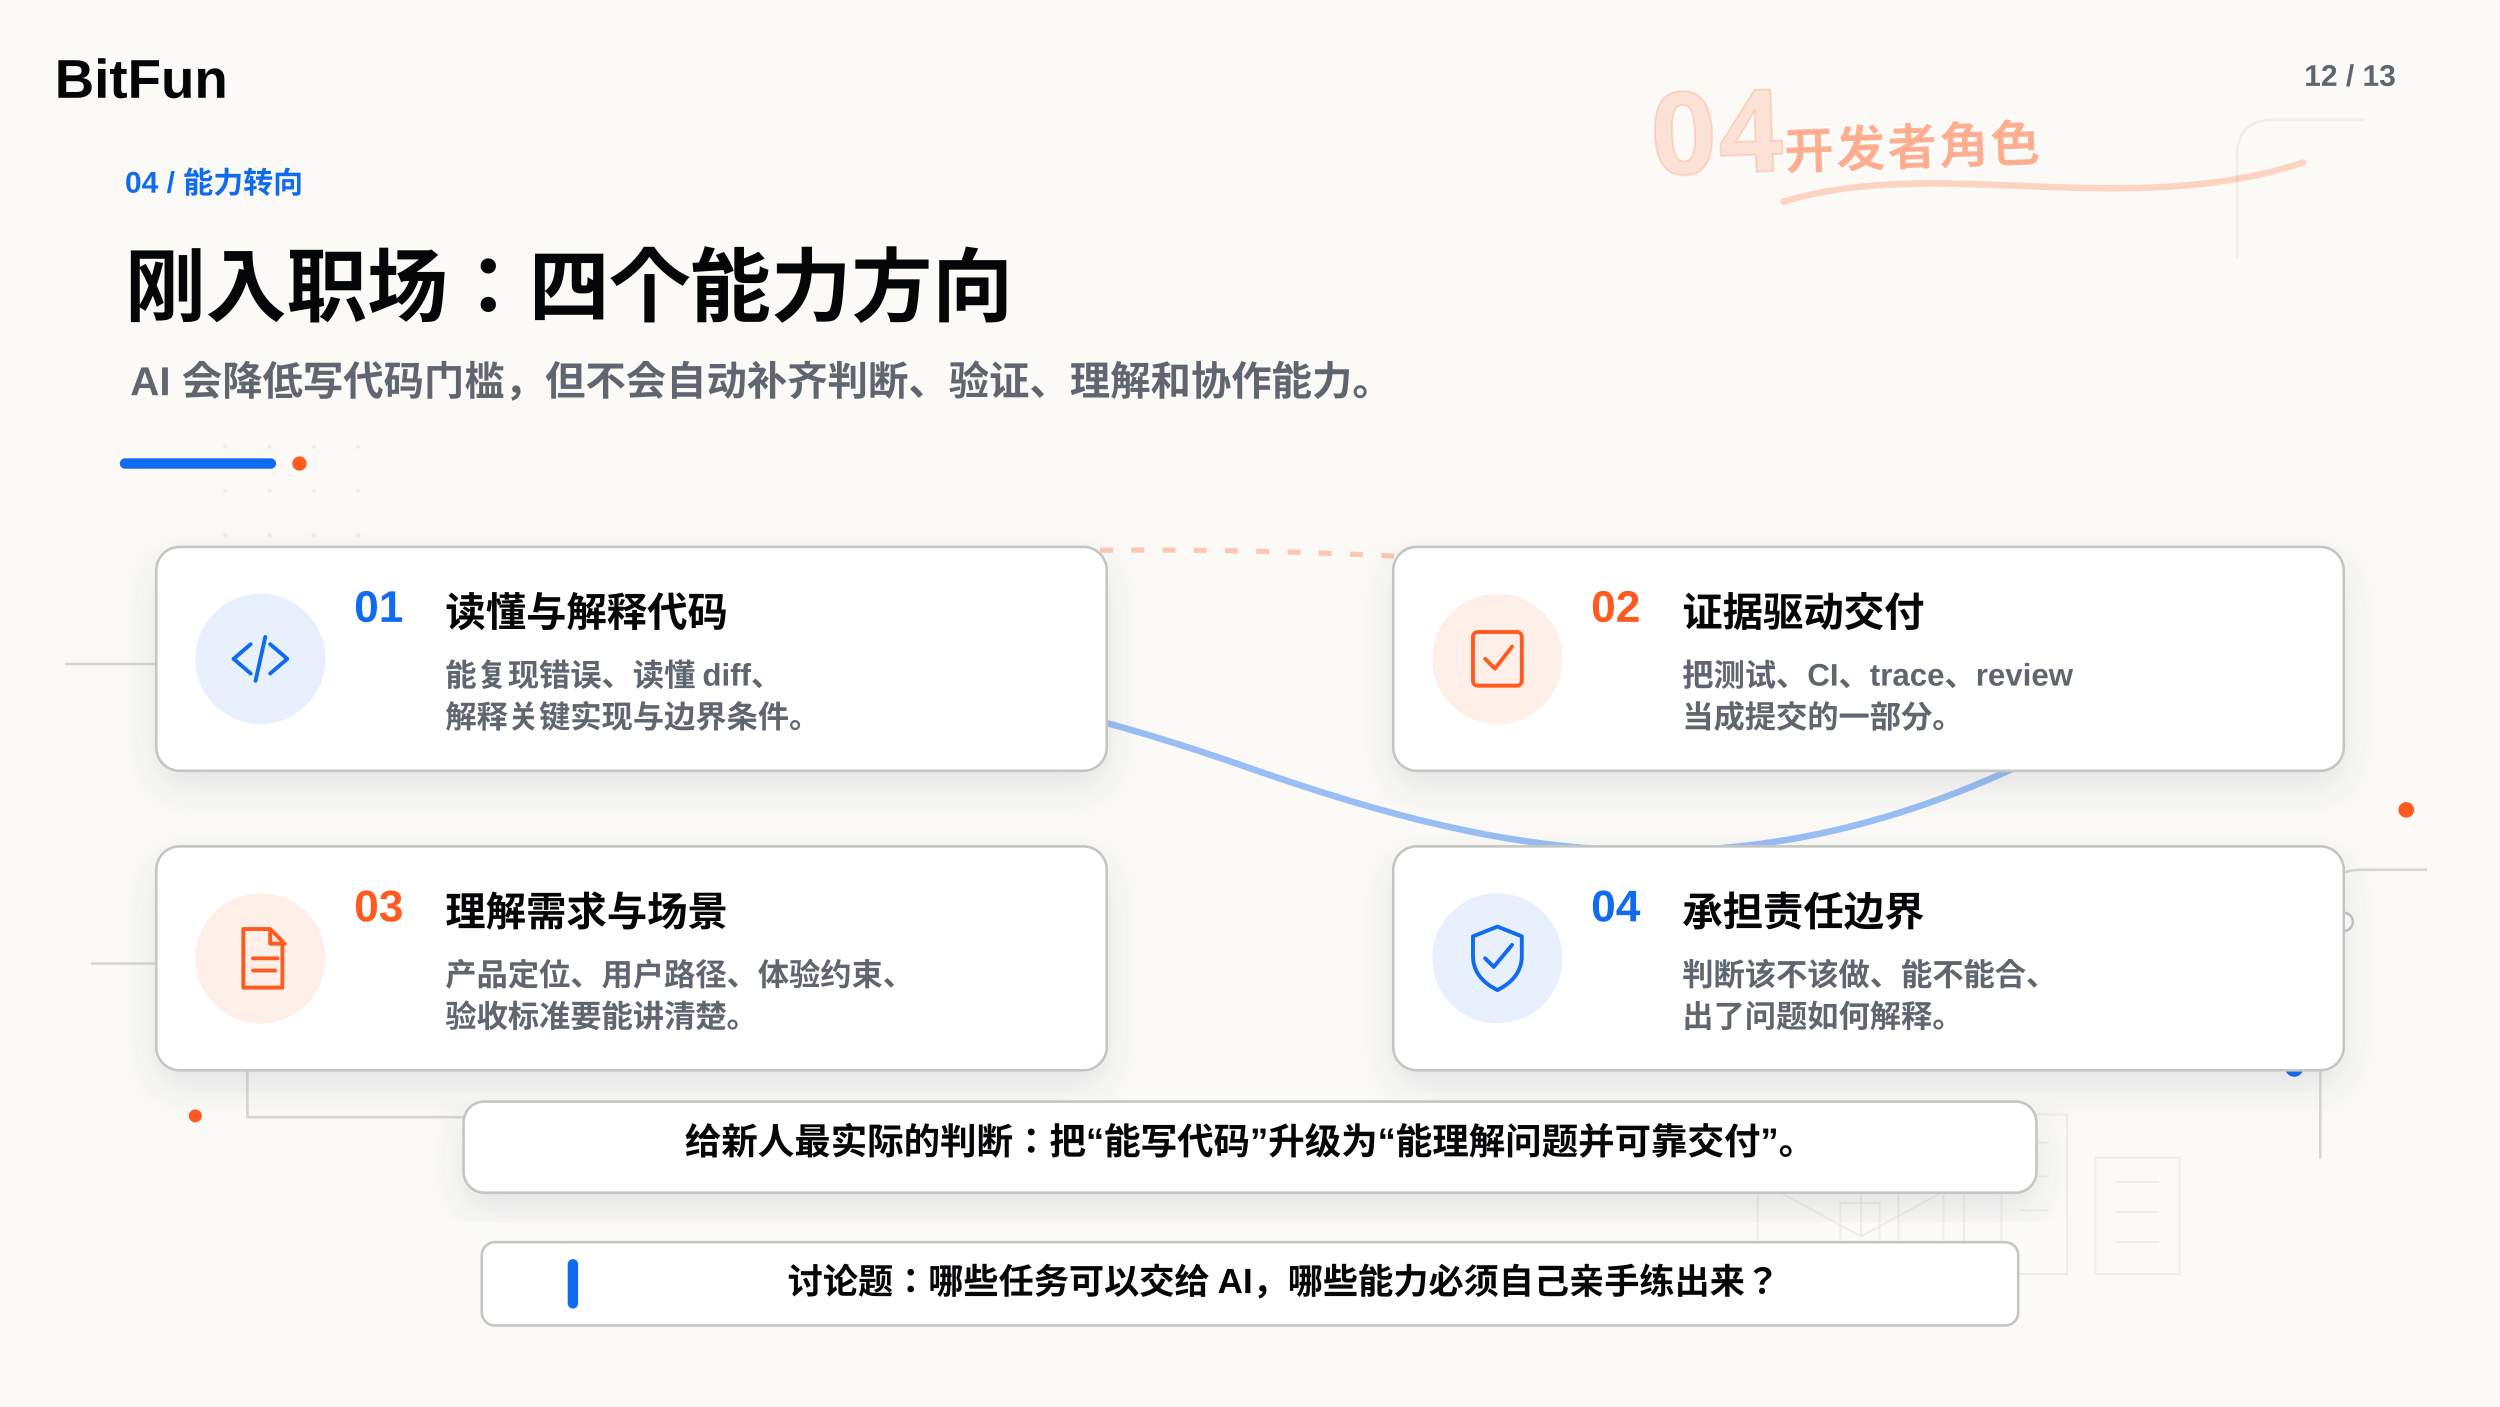
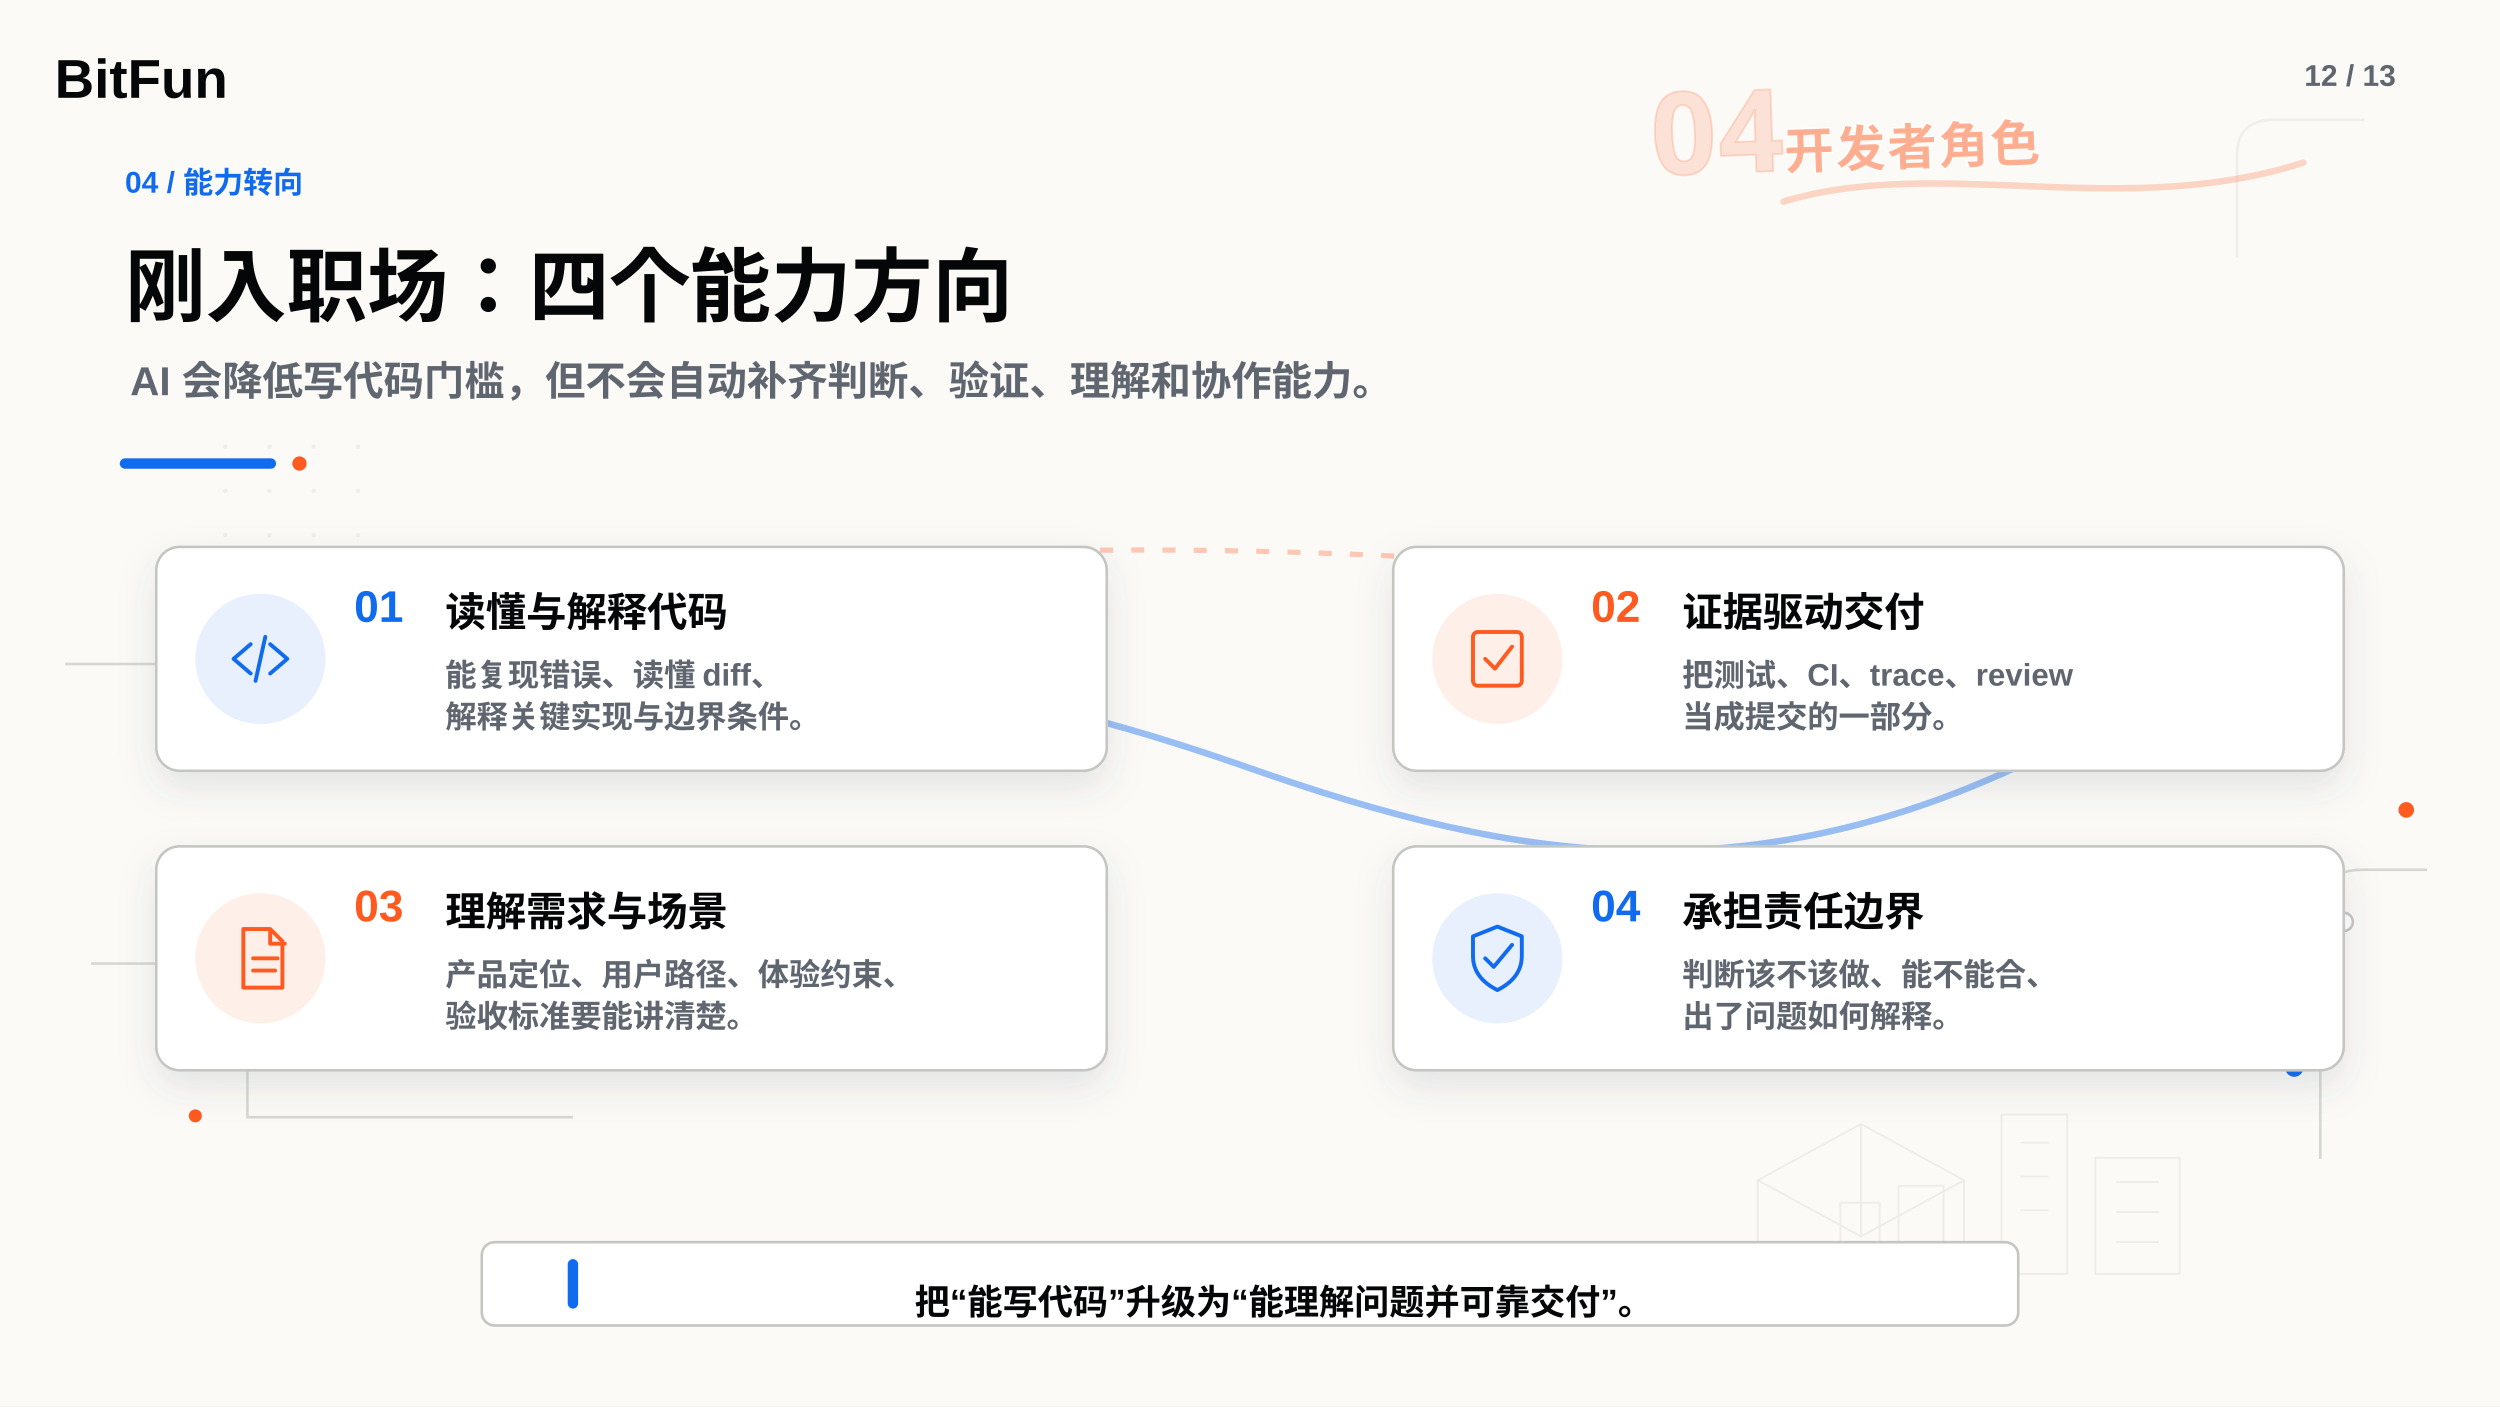
<svg xmlns="http://www.w3.org/2000/svg" width="1920" height="1080" viewBox="0 0 1920 1080">
  <defs>
    <pattern id="lightDots" width="34" height="34" patternUnits="userSpaceOnUse">
      <circle cx="3" cy="3" r="1.7" fill="#C4C6C1" opacity="0.55" />
    </pattern>
    <filter id="paperShadow" x="-18%" y="-18%" width="136%" height="150%">
      <feDropShadow dx="0" dy="12" stdDeviation="14" flood-color="#4B5563" flood-opacity="0.13" />
    </filter>
    <marker id="arrowBlue" markerWidth="12" markerHeight="12" refX="9" refY="6" orient="auto" markerUnits="strokeWidth">
      <path d="M2 2 L10 6 L2 10" fill="none" stroke="#106BEF" stroke-width="2" />
    </marker>
    <marker id="arrowGray" markerWidth="12" markerHeight="12" refX="9" refY="6" orient="auto" markerUnits="strokeWidth">
      <path d="M2 2 L10 6 L2 10" fill="none" stroke="#A5A9AE" stroke-width="2" />
    </marker>
  </defs>
  <rect width="1920" height="1080" fill="#FBFAF7" />
  <path d="M1816 92 h-70 q-28 0 -28 28 v78" stroke="#D7D7D2" stroke-width="2" fill="none" opacity="0.34" />
  <path d="M1782 890 v-190 q0 -32 32 -32 h50" stroke="#D7D7D2" stroke-width="2" fill="none" />
  <path d="M1650 820 h112 q30 0 30 -30 v-80" stroke="#D7D7D2" stroke-width="2" fill="none" />
  <circle cx="1800" cy="708" r="7" fill="#FFFFFF" stroke="#C4C6C1" stroke-width="2" />
  <circle cx="1762" cy="820" r="7" fill="#106BEF" />
  <circle cx="1848" cy="622" r="6" fill="#FF5A1F" />
  <rect x="1378" y="720" width="180" height="120" fill="url(#lightDots)" opacity="0.48" />
  <rect x="152" y="318" width="128" height="96" fill="url(#lightDots)" opacity="0.42" />
  <path d="M70 740 h120 v118 h250" stroke="#D7D7D2" stroke-width="2" fill="none" />
  <path d="M50 510 h116 q26 0 26 26 v52" stroke="#D7D7D2" stroke-width="2" fill="none" />
  <circle cx="150" cy="857" r="5" fill="#FF5A1F" />
  <g opacity="0.26" transform="translate(1350 820) scale(0.72)">
    <path d="M0 120 L110 60 L220 120 L110 180 Z" fill="none" stroke="#C4C6C1" stroke-width="2" />
    <path d="M110 60 V180 M0 120 V220 M220 120 V220 M0 220 H320" stroke="#C4C6C1" stroke-width="2" fill="none" />
    <path d="M260 50 h70 v170 h-70 Z M280 80 h30 M280 116 h30 M280 152 h30" stroke="#C4C6C1" stroke-width="2" fill="none" />
    <path d="M360 96 h90 v124 h-90 Z M382 122 h46 M382 154 h46 M382 186 h46" stroke="#C4C6C1" stroke-width="2" fill="none" />
    <path d="M88 144 h42 v76 h-42 Z M150 126 h48 v94 h-48 Z" stroke="#C4C6C1" stroke-width="2" fill="none" />
  </g>
  <g transform="rotate(-2 1508 104)">
    <text x="1268" y="58" style="font-family:'Arial Black','Microsoft YaHei','Noto Sans SC',sans-serif;font-size:88px;font-weight:900;letter-spacing:1.4px;fill:#FF5A1F;fill-opacity:0.15;stroke:#FF5A1F;stroke-width:1.4;stroke-opacity:0.2;paint-order:stroke">04</text>
    <text x="1370" y="92" style="font-family:'Microsoft YaHei','Noto Sans SC','Segoe UI',sans-serif;font-size:38px;font-weight:900;letter-spacing:1.6px;fill:#FF5A1F;stroke:#FFFFFF;stroke-width:2.4;paint-order:stroke;fill-opacity:0.48">开发者角色</text>
    <path d="M1368 150 C1488 118 1628 174 1768 134" stroke="#FF5A1F" stroke-width="5" stroke-linecap="round" fill="none" opacity="0.24" />
  </g>
  <style>
      text { font-family: "Microsoft YaHei", "Noto Sans SC", "PingFang SC", "Segoe UI", Arial, sans-serif; dominant-baseline: hanging; }
      .brand5 { font-size: 42px; font-weight: 900; fill: #050608; }
      .num5 { font-family: "Arial", "Microsoft YaHei", sans-serif; font-weight: 900; fill: #050608; }
      .h15 { font-size: 68px; font-weight: 900; fill: #050608; letter-spacing: 0; }
      .h25 { font-size: 58px; font-weight: 900; fill: #050608; letter-spacing: 0; }
      .sub5 { font-size: 31px; font-weight: 560; fill: #5F6670; }
      .body5 { font-size: 30px; font-weight: 700; fill: #050608; }
      .muted5 { font-size: 24px; font-weight: 560; fill: #5F6670; }
      .label5 { font-size: 29px; font-weight: 900; fill: #050608; }
      .small5 { font-size: 23px; font-weight: 760; fill: #5F6670; }
      .micro5 { font-size: 19px; font-weight: 760; fill: #5F6670; }
    </style>
  <text x="42" y="46" class="brand5">BitFun</text>
  <text x="1840" y="50" class="small5" text-anchor="end">12 / 13</text>
  <text x="96" y="132" class="small5" style="fill:#106BEF;font-weight:900">04 / 能力转向</text>
  <text x="96" y="188" class="h15" style="font-size:62px">刚入职场：四个能力方向</text>
  <text x="100" y="282" class="sub5">AI 会降低写代码门槛，但不会自动补齐判断、验证、理解和协作能力。</text>
  <path d="M96 356 h112" stroke="#106BEF" stroke-width="8" stroke-linecap="round" />
  <circle cx="230" cy="356" r="5.5" fill="#FF5A1F" />
  <path d="M260 570 C560 480 760 520 960 590 S1360 702 1620 552" stroke="#106BEF" stroke-width="5" fill="none" marker-end="url(#arrowBlue)" opacity="0.42" />
  <path d="M320 472 C650 398 1240 408 1580 494" stroke="#FF5A1F" stroke-width="4" fill="none" stroke-dasharray="10 14" opacity="0.32" />
  <rect x="120" y="420" width="730" height="172" rx="18" fill="#FFFFFF" stroke="#C4C6C1" stroke-width="2" filter="url(#paperShadow)" />
  <circle cx="200" cy="506" r="50" fill="#106BEF" opacity="0.10" />
  <g transform="translate(170 476) scale(0.9375)">
    <path d="M24 20 L10 32 L24 44" stroke="#106BEF" stroke-width="3.2" stroke-linecap="round" stroke-linejoin="round" fill="none" />
    <path d="M40 20 L54 32 L40 44" stroke="#106BEF" stroke-width="3.2" stroke-linecap="round" stroke-linejoin="round" fill="none" />
    <path d="M36 14 L28 50" stroke="#106BEF" stroke-width="3.2" stroke-linecap="round" stroke-linejoin="round" fill="none" />
  </g>
  <text x="272" y="454" class="num5" style="font-size:34px;fill:#106BEF">01</text>
  <text x="342" y="454" class="label5" style="font-size:31px">读懂与解释代码</text>
  <text x="342" y="506" class="small5" style="font-size:24px;fill:#5F6670;font-weight:650">能复现错误、读懂 diff、</text>
  <text x="342" y="538" class="small5" style="font-size:24px;fill:#5F6670;font-weight:650">解释关键实现与边界条件。</text>
  <rect x="1070" y="420" width="730" height="172" rx="18" fill="#FFFFFF" stroke="#C4C6C1" stroke-width="2" filter="url(#paperShadow)" />
  <circle cx="1150" cy="506" r="50" fill="#FF5A1F" opacity="0.10" />
  <g transform="translate(1120 476) scale(0.9375)">
    <rect x="12" y="10" width="40" height="44" rx="4" stroke="#FF5A1F" stroke-width="3.2" stroke-linecap="round" stroke-linejoin="round" fill="none" />
    <path d="M22 32 l8 8 l14 -18" stroke="#FF5A1F" stroke-width="3.2" stroke-linecap="round" stroke-linejoin="round" fill="none" />
  </g>
  <text x="1222" y="454" class="num5" style="font-size:34px;fill:#FF5A1F">02</text>
  <text x="1292" y="454" class="label5" style="font-size:31px">证据驱动交付</text>
  <text x="1292" y="506" class="small5" style="font-size:24px;fill:#5F6670;font-weight:650">把测试、CI、trace、review</text>
  <text x="1292" y="538" class="small5" style="font-size:24px;fill:#5F6670;font-weight:650">当成提交的一部分。</text>
  <rect x="120" y="650" width="730" height="172" rx="18" fill="#FFFFFF" stroke="#C4C6C1" stroke-width="2" filter="url(#paperShadow)" />
  <circle cx="200" cy="736" r="50" fill="#FF5A1F" opacity="0.10" />
  <g transform="translate(170 706) scale(0.9375)">
    <path d="M18 8 h22 l10 10 v38 H18 Z M40 8 v12 h12 M26 32 h20 M26 42 h18" stroke="#FF5A1F" stroke-width="3.2" stroke-linecap="round" stroke-linejoin="round" fill="none" />
  </g>
  <text x="272" y="684" class="num5" style="font-size:34px;fill:#FF5A1F">03</text>
  <text x="342" y="684" class="label5" style="font-size:31px">理解需求与场景</text>
  <text x="342" y="736" class="small5" style="font-size:24px;fill:#5F6670;font-weight:650">产品定位、用户路径、体验约束、</text>
  <text x="342" y="768" class="small5" style="font-size:24px;fill:#5F6670;font-weight:650">验收标准要能讲清楚。</text>
  <rect x="1070" y="650" width="730" height="172" rx="18" fill="#FFFFFF" stroke="#C4C6C1" stroke-width="2" filter="url(#paperShadow)" />
  <circle cx="1150" cy="736" r="50" fill="#106BEF" opacity="0.10" />
  <g transform="translate(1120 706) scale(0.9375)">
    <path d="M32 6 L52 14 V30 q0 18 -20 28 Q12 48 12 30 V14 Z M22 32 l7 7 l15 -18" stroke="#106BEF" stroke-width="3.2" stroke-linecap="round" stroke-linejoin="round" fill="none" />
  </g>
  <text x="1222" y="684" class="num5" style="font-size:34px;fill:#106BEF">04</text>
  <text x="1292" y="684" class="label5" style="font-size:31px">承担责任边界</text>
  <text x="1292" y="736" class="small5" style="font-size:24px;fill:#5F6670;font-weight:650">判断该不该做、能不能合、</text>
  <text x="1292" y="768" class="small5" style="font-size:24px;fill:#5F6670;font-weight:650">出了问题如何解释。</text>
-   <rect x="356" y="846" width="1208" height="70" rx="16" fill="#FFFFFF" stroke="#C4C6C1" stroke-width="2" filter="url(#paperShadow)" />
-   <text x="960" y="862" class="body5" text-anchor="middle" style="font-size:28px">给新人最实际的判断：把“能写代码”升级为“能理解问题并可靠交付”。</text>
  <rect x="370" y="954" width="1180" height="64" rx="10" fill="#FFFFFF" stroke="#C4C6C1" stroke-width="2" />
  <path d="M440 971 v30" stroke="#106BEF" stroke-width="8" stroke-linecap="round" />
-   <text x="986" y="970" class="body5" text-anchor="middle" style="font-size:27px">讨论题：哪些任务可以交给 AI，哪些能力必须自己亲手练出来？</text>
+   <text x="986" y="986" class="body5" text-anchor="middle" dominant-baseline="middle" style="font-size:27px">把“能写代码”升级为“能理解问题并可靠交付”。</text>
</svg>
